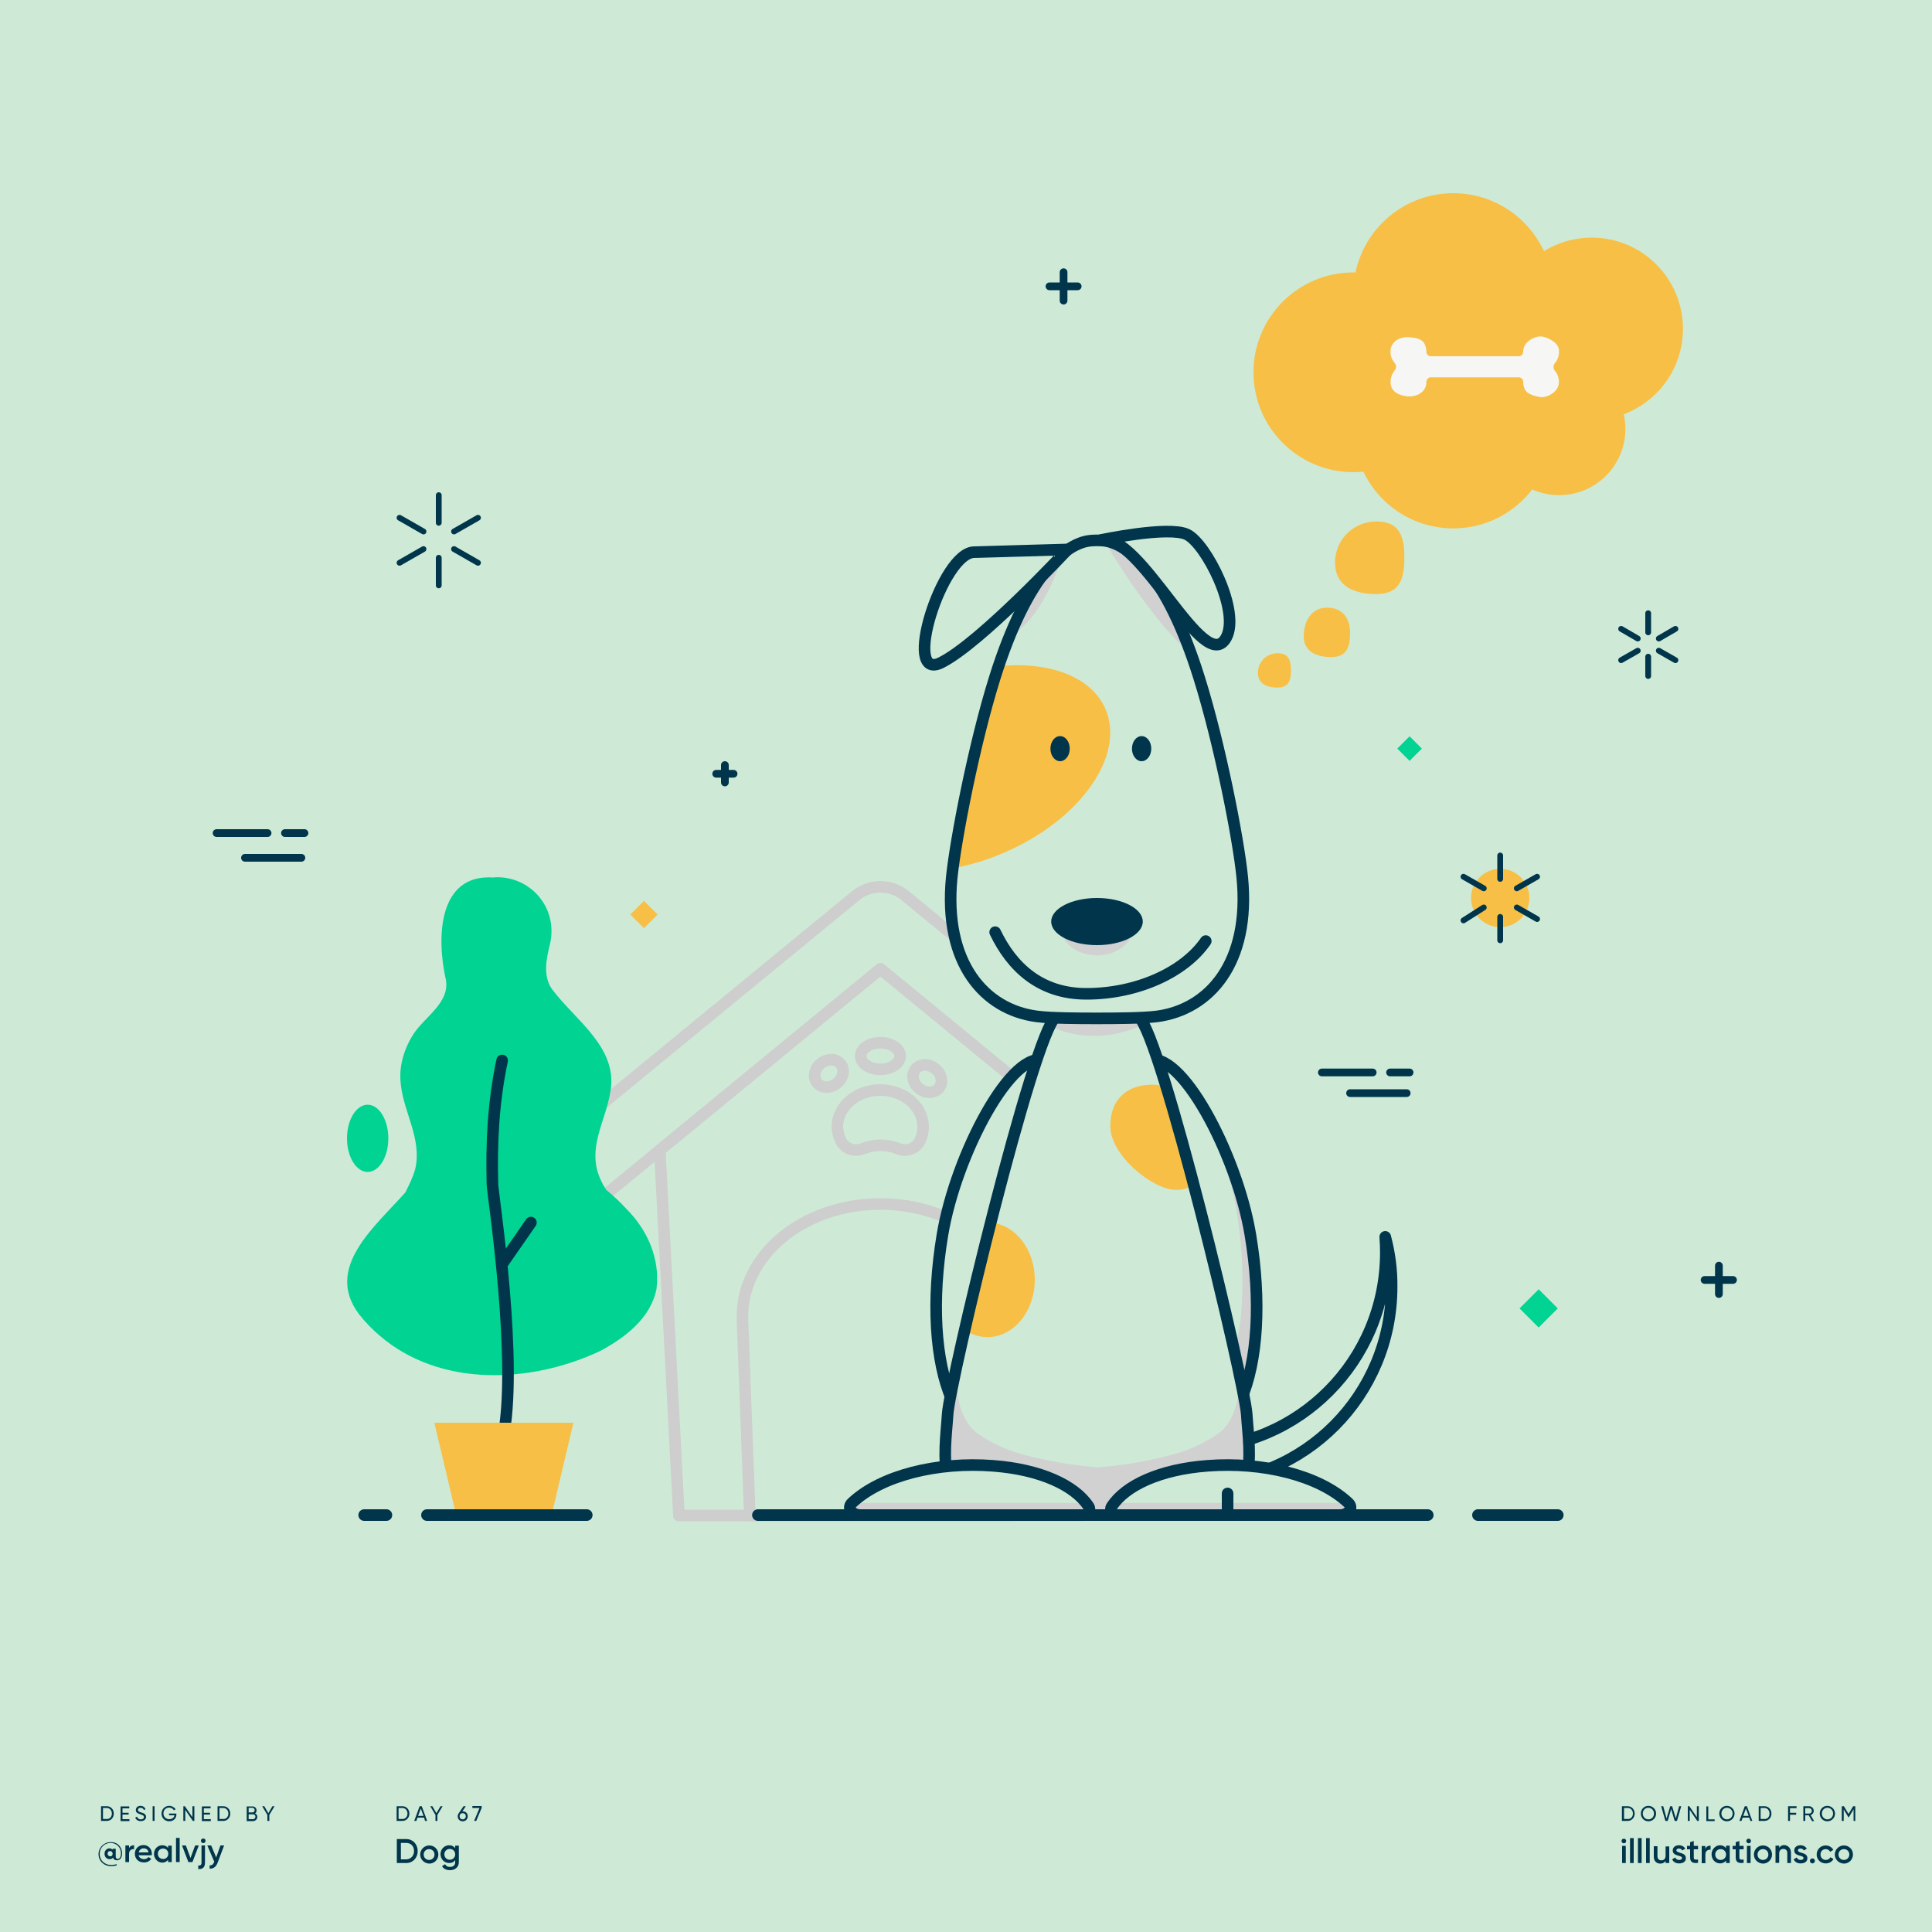
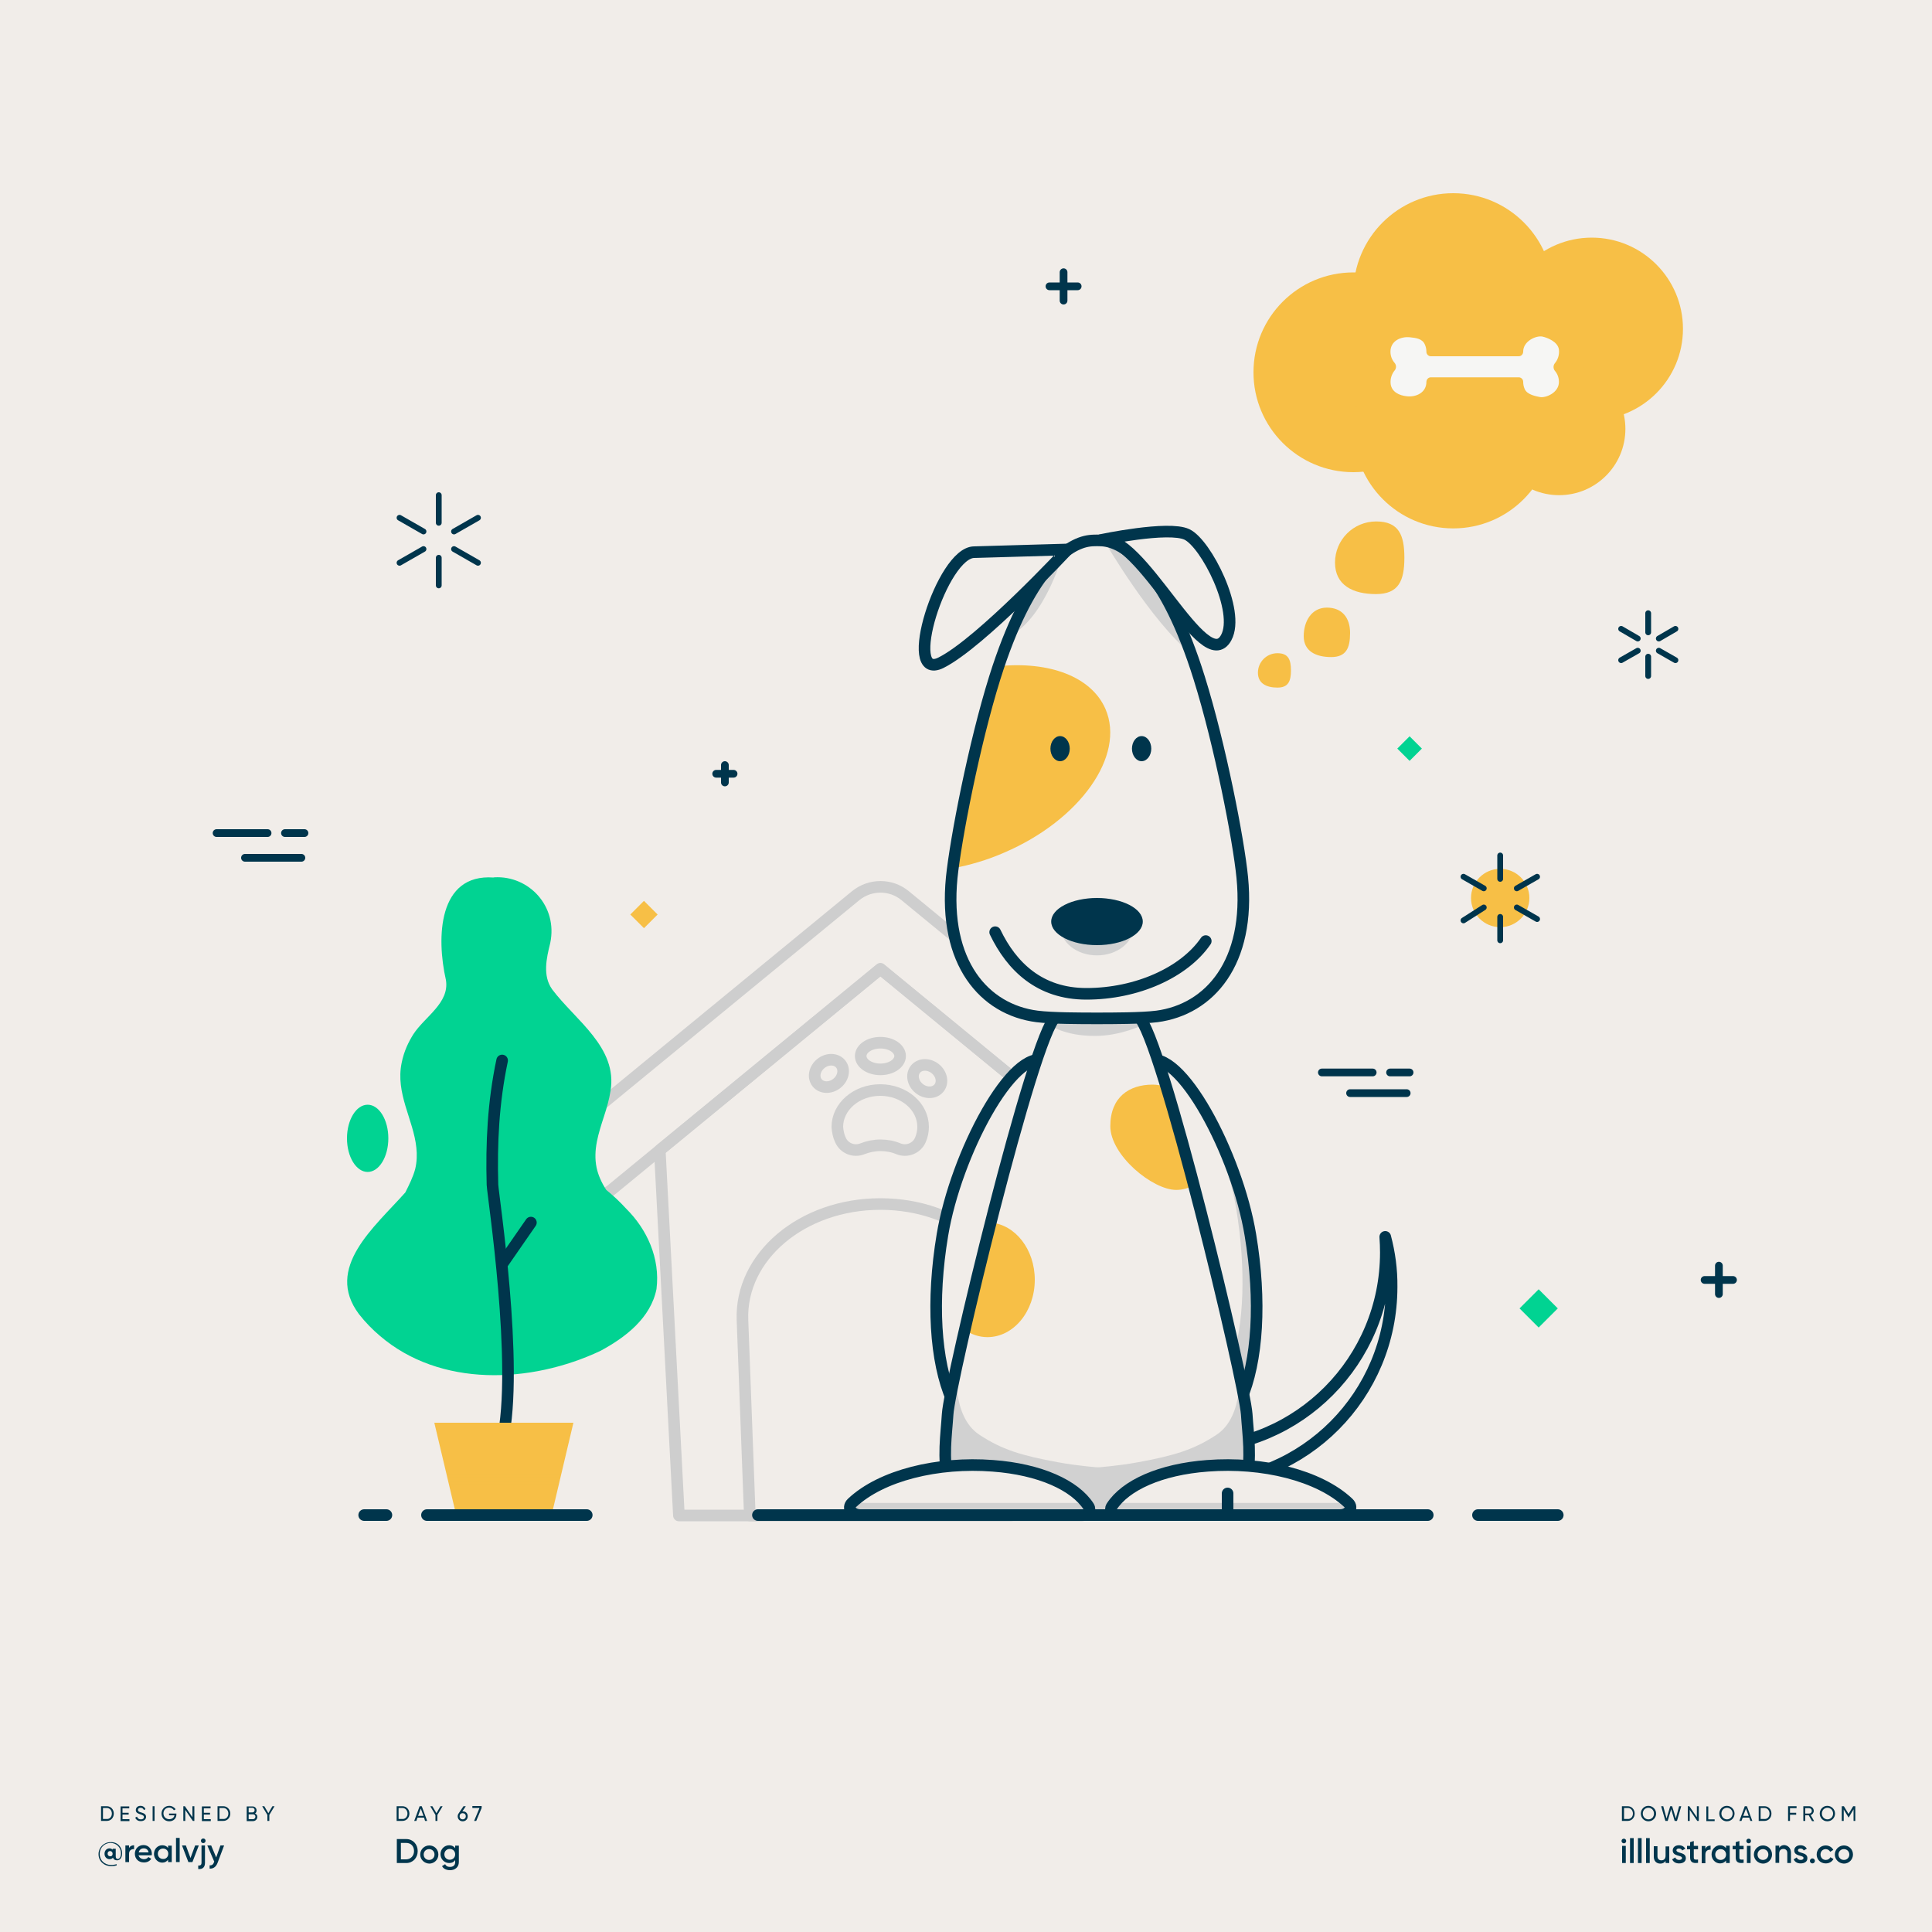
<svg xmlns="http://www.w3.org/2000/svg" version="1.1" id="Layer_1" x="0px" y="0px" viewBox="0 0 1000 1000" style="enable-background:new 0 0 1000 1000;" xml:space="preserve">
  <style type="text/css">
- 	.st0{fill:#CEEAD6;}
+ 	.st0{fill:#F1EDE9;}
	.st1{fill:none;stroke:#CECECE;stroke-width:6;stroke-linecap:round;stroke-linejoin:round;stroke-miterlimit:10;}
	.st2{fill:#00354C;}
	.st3{fill:none;stroke:#00354C;stroke-width:6;stroke-linecap:round;stroke-linejoin:round;stroke-miterlimit:10;}
	.st4{fill:#D1D1D1;}
	.st5{fill:#01D392;}
	.st6{fill:#F7BF46;}
	.st7{opacity:0.68;fill:none;stroke:#F7BF46;stroke-miterlimit:10;}
	.st8{fill:none;stroke:#00354C;stroke-width:3;stroke-linecap:round;stroke-linejoin:round;stroke-miterlimit:10;}
	.st9{fill:none;stroke:#00354C;stroke-width:4;stroke-linecap:round;stroke-linejoin:round;stroke-miterlimit:10;}
	.st10{fill:#F6F6F4;}
</style>
  <rect id="XMLID_26_" class="st0" width="1000" height="1000" />
  <g id="XMLID_52_">
    <path id="XMLID_37_" class="st1" d="M455.7,501.5l139,114.2c6.9,5.7,16.9,5.7,23.8,0v0c9.1-7.5,9.1-21.5,0-28.9l-150-123.2   c-7.4-6.1-18.1-6.1-25.6,0L293,586.7c-9.1,7.5-9.1,21.5,0,28.9l0,0c6.9,5.7,16.9,5.7,23.8,0L455.7,501.5z" />
    <polygon id="XMLID_44_" class="st1" points="455.7,501.5 341.5,595.3 351.4,784.4 560.1,784.4 569.9,595.3  " />
    <path id="XMLID_36_" class="st1" d="M455.7,623.2L455.7,623.2c-40.7,0-72.6,27.3-71.4,60l3.8,101.2h135.2l3.8-101.2   C528.3,650.5,496.4,623.2,455.7,623.2z" />
    <path id="XMLID_41_" class="st1" d="M435,590c1.9,4.4,7,6.4,11.4,4.6c2.8-1.1,6-1.8,9.3-1.8s6.5,0.6,9.3,1.8   c4.4,1.8,9.5-0.2,11.4-4.6c0.9-2.1,1.4-4.4,1.4-6.7c0-10.6-9.9-19.1-22.2-19.1s-22.2,8.6-22.2,19.1C433.6,585.7,434,587.9,435,590z   " />
    <ellipse id="XMLID_42_" transform="matrix(0.7866 -0.6174 0.6174 0.7866 -251.5098 383.4871)" class="st1" cx="429.1" cy="555.6" rx="7.8" ry="6.6" />
    <ellipse id="XMLID_34_" class="st1" cx="455.7" cy="546.6" rx="10.2" ry="6.9" />
    <ellipse id="XMLID_39_" transform="matrix(0.6174 -0.7866 0.7866 0.6174 -255.5751 591.1545)" class="st1" cx="480" cy="558.3" rx="6.6" ry="7.8" />
  </g>
  <g>
    <g>
      <g>
        <path class="st2" d="M63.2,959.2c0,2.5-1.2,3.7-2.6,3.7c-1.1,0-1.9-0.5-2.1-1.4c-0.4,0.5-1,0.8-1.8,0.8c-1.5,0-2.6-1.2-2.6-2.8     c0-1.6,1.1-2.8,2.6-2.8c0.7,0,1.2,0.3,1.6,0.7v-0.5h1.6v3.9c0,0.8,0.3,1.4,1,1.4c0.9,0,1.7-0.9,1.7-3c0-3-2.3-5.3-5.4-5.3     c-3.1,0-5.6,2.4-5.6,5.7c0,3.3,2.5,5.7,5.9,5.7c1.1,0,2.1-0.2,2.9-0.4v0.6c-0.8,0.3-1.7,0.4-2.9,0.4c-3.7,0-6.5-2.6-6.5-6.2     c0-3.4,2.7-6.2,6.2-6.2C61.1,953.3,63.2,956.4,63.2,959.2z M58.3,959.5c0-0.8-0.6-1.4-1.3-1.4c-0.8,0-1.3,0.5-1.3,1.4     c0,0.8,0.6,1.3,1.3,1.3C57.8,960.9,58.3,960.3,58.3,959.5z" />
      </g>
      <g>
        <path class="st2" d="M69.4,955.1v2c-1.2-0.1-2.6,0.5-2.6,2.4v4.3h-1.9v-8.6h1.9v1.4C67.3,955.5,68.3,955.1,69.4,955.1z" />
      </g>
      <g>
        <path class="st2" d="M74.6,962.3c1,0,1.8-0.5,2.2-1.1l1.5,0.9c-0.8,1.2-2.1,1.9-3.8,1.9c-2.8,0-4.7-1.9-4.7-4.5     c0-2.5,1.8-4.5,4.5-4.5c2.6,0,4.3,2.1,4.3,4.5c0,0.3,0,0.5-0.1,0.8h-6.8C72.1,961.6,73.2,962.3,74.6,962.3z M76.9,958.8     c-0.3-1.5-1.3-2.1-2.5-2.1c-1.4,0-2.3,0.8-2.6,2.1H76.9z" />
      </g>
      <g>
        <path class="st2" d="M88.9,955.2v8.6h-1.9v-1.2c-0.7,0.9-1.7,1.5-3,1.5c-2.3,0-4.3-2-4.3-4.5c0-2.6,1.9-4.5,4.3-4.5     c1.3,0,2.3,0.5,3,1.4v-1.2H88.9z M87.1,959.5c0-1.6-1.2-2.7-2.7-2.7c-1.5,0-2.7,1.1-2.7,2.7c0,1.6,1.2,2.7,2.7,2.7     C85.9,962.3,87.1,961.1,87.1,959.5z" />
      </g>
      <g>
        <path class="st2" d="M91.1,951.3H93v12.5h-1.9V951.3z" />
      </g>
      <g>
        <path class="st2" d="M102.9,955.2l-3.3,8.6h-2.1l-3.3-8.6h2l2.4,6.5l2.4-6.5H102.9z" />
      </g>
      <g>
        <path class="st2" d="M104.2,955.2h1.9v8.9c0,2.4-1.2,3.5-3.5,3.3v-1.8c1.1,0.1,1.7-0.3,1.7-1.5V955.2z M104,952.8     c0-0.7,0.5-1.2,1.2-1.2c0.7,0,1.2,0.5,1.2,1.2c0,0.6-0.5,1.2-1.2,1.2C104.5,954,104,953.4,104,952.8z" />
      </g>
      <g>
        <path class="st2" d="M116,955.2l-3.3,8.8c-0.8,2.2-2.2,3.3-4.2,3.2v-1.7c1.2,0.1,1.9-0.5,2.3-1.7l0.1-0.2l-3.6-8.4h2l2.6,6.2     l2.2-6.2H116z" />
      </g>
    </g>
    <g>
      <path class="st2" d="M211.9,938.7c0,2.1-1.5,3.8-3.6,3.8h-3v-7.6h3C210.4,934.9,211.9,936.6,211.9,938.7z M210.9,938.7    c0-1.6-1.1-2.9-2.6-2.9h-2v5.7h2C209.8,941.6,210.9,940.3,210.9,938.7z" />
      <path class="st2" d="M219.5,940.8h-3.4l-0.6,1.7h-1.1l2.8-7.6h1.1l2.8,7.6h-1.1L219.5,940.8z M219.2,939.9l-1.4-3.8l-1.4,3.8    H219.2z" />
      <path class="st2" d="M226.4,939.4v3.1h-1v-3.1l-2.7-4.5h1.1l2.1,3.6l2.1-3.6h1.1L226.4,939.4z" />
      <path class="st2" d="M242.1,940.1c0,1.5-1.1,2.6-2.6,2.6c-1.5,0-2.6-1.1-2.6-2.6c0-0.6,0.2-1.1,0.5-1.5l2.5-3.7h1.2l-1.8,2.7    c0.1,0,0.2,0,0.4,0C241,937.5,242.1,938.6,242.1,940.1z M241.1,940.1c0-1-0.7-1.6-1.6-1.6c-1,0-1.6,0.6-1.6,1.6s0.7,1.6,1.6,1.6    C240.4,941.7,241.1,941,241.1,940.1z" />
      <path class="st2" d="M249.3,934.9v0.9l-2.8,6.7h-1.1l2.8-6.7h-3.7v-1H249.3z" />
    </g>
    <g>
      <path class="st2" d="M58.9,938.7c0,2.1-1.5,3.8-3.6,3.8h-3v-7.6h3C57.4,934.9,58.9,936.6,58.9,938.7z M57.9,938.7    c0-1.6-1.1-2.9-2.6-2.9h-2v5.7h2C56.8,941.6,57.9,940.3,57.9,938.7z" />
      <path class="st2" d="M67,941.6v1h-4.6v-7.6h4.5v1h-3.5v2.3h3.2v0.9h-3.2v2.4H67z" />
      <path class="st2" d="M70,940.8l0.9-0.5c0.3,0.8,0.9,1.4,2,1.4c1.1,0,1.6-0.5,1.6-1.2c0-0.8-0.7-1-1.8-1.4    c-1.2-0.4-2.4-0.8-2.4-2.2c0-1.4,1.1-2.2,2.4-2.2c1.3,0,2.2,0.7,2.6,1.7l-0.8,0.5c-0.3-0.7-0.8-1.2-1.7-1.2    c-0.8,0-1.4,0.4-1.4,1.1c0,0.7,0.5,1,1.6,1.3c1.3,0.4,2.6,0.8,2.6,2.3c0,1.3-1.1,2.2-2.6,2.2C71.5,942.7,70.4,941.9,70,940.8z" />
      <path class="st2" d="M80,934.9v7.6h-1v-7.6H80z" />
      <path class="st2" d="M91.3,939.2c0,1.9-1.4,3.5-3.7,3.5c-2.4,0-4-1.8-4-4c0-2.2,1.7-4,4-4c1.4,0,2.7,0.8,3.3,1.8l-0.9,0.5    c-0.4-0.8-1.4-1.4-2.4-1.4c-1.8,0-3,1.3-3,3c0,1.7,1.2,3,3,3c1.6,0,2.5-0.9,2.7-2h-2.8v-0.9h3.8V939.2z" />
      <path class="st2" d="M100.6,934.9v7.6h-0.8l-3.9-5.7v5.7h-1v-7.6h0.8l3.9,5.7v-5.7H100.6z" />
      <path class="st2" d="M109.1,941.6v1h-4.6v-7.6h4.5v1h-3.5v2.3h3.2v0.9h-3.2v2.4H109.1z" />
      <path class="st2" d="M119.2,938.7c0,2.1-1.5,3.8-3.6,3.8h-3v-7.6h3C117.6,934.9,119.2,936.6,119.2,938.7z M118.2,938.7    c0-1.6-1.1-2.9-2.6-2.9h-2v5.7h2C117.1,941.6,118.2,940.3,118.2,938.7z" />
      <path class="st2" d="M133.2,940.4c0,1.2-1,2.2-2.2,2.2h-3.3v-7.6h3c1.2,0,2.1,0.9,2.1,2.1c0,0.7-0.3,1.2-0.8,1.6    C132.7,938.9,133.2,939.5,133.2,940.4z M128.7,935.8v2.3h2c0.6,0,1.1-0.5,1.1-1.2c0-0.6-0.5-1.2-1.1-1.2H128.7z M132.2,940.3    c0-0.7-0.5-1.2-1.2-1.2h-2.3v2.5h2.3C131.7,941.6,132.2,941,132.2,940.3z" />
      <path class="st2" d="M139.4,939.4v3.1h-1v-3.1l-2.7-4.5h1.1l2.1,3.6l2.1-3.6h1.1L139.4,939.4z" />
    </g>
    <g>
      <path class="st2" d="M216.2,958.1c0,3.5-2.5,6.2-5.9,6.2h-4.9v-12.4h4.9C213.7,951.9,216.2,954.6,216.2,958.1z M214.3,958.1    c0-2.5-1.6-4.2-4-4.2h-2.8v8.5h2.8C212.7,962.3,214.3,960.5,214.3,958.1z" />
      <path class="st2" d="M217.5,959.9c0-2.6,2.1-4.7,4.7-4.7c2.6,0,4.7,2,4.7,4.7c0,2.6-2.1,4.7-4.7,4.7    C219.6,964.5,217.5,962.5,217.5,959.9z M224.9,959.9c0-1.6-1.2-2.8-2.8-2.8s-2.8,1.2-2.8,2.8c0,1.6,1.2,2.8,2.8,2.8    S224.9,961.5,224.9,959.9z" />
      <path class="st2" d="M237.5,955.4v8.4c0,2.8-2.2,4.2-4.5,4.2c-1.9,0-3.5-0.7-4.2-2.1l1.6-1c0.4,0.8,1,1.4,2.6,1.4    c1.6,0,2.6-0.9,2.6-2.4v-1.1c-0.7,1-1.7,1.5-3.1,1.5c-2.5,0-4.5-2-4.5-4.6s2-4.6,4.5-4.6c1.4,0,2.4,0.6,3.1,1.5v-1.3H237.5z     M235.6,959.8c0-1.6-1.2-2.8-2.8-2.8c-1.6,0-2.8,1.2-2.8,2.8s1.2,2.8,2.8,2.8C234.4,962.6,235.6,961.4,235.6,959.8z" />
    </g>
    <g>
      <g>
        <g>
          <path class="st2" d="M846.1,938.7c0,2.1-1.5,3.8-3.6,3.8h-3v-7.6h3C844.6,934.9,846.1,936.6,846.1,938.7z M845.2,938.7      c0-1.6-1.1-2.9-2.6-2.9h-2v5.7h2C844.1,941.6,845.2,940.3,845.2,938.7z" />
        </g>
        <g>
          <path class="st2" d="M849.3,938.7c0-2.2,1.7-4,3.9-4c2.2,0,4,1.8,4,4c0,2.2-1.7,4-4,4C851,942.7,849.3,940.9,849.3,938.7z       M856.1,938.7c0-1.7-1.3-3-2.9-3c-1.7,0-2.9,1.3-2.9,3c0,1.7,1.3,3,2.9,3C854.9,941.7,856.1,940.4,856.1,938.7z" />
        </g>
        <g>
          <path class="st2" d="M859.8,934.9h1.1l1.7,6.3l1.9-6.3h1l1.9,6.3l1.7-6.3h1.1l-2.2,7.6h-1.2l-1.8-6.1l-1.8,6.1H862L859.8,934.9z      " />
        </g>
        <g>
          <path class="st2" d="M879.3,934.9v7.6h-0.8l-3.9-5.7v5.7h-1v-7.6h0.8l3.9,5.7v-5.7H879.3z" />
        </g>
        <g>
          <path class="st2" d="M887.5,941.6v1h-4.3v-7.6h1v6.7H887.5z" />
        </g>
        <g>
          <path class="st2" d="M889.9,938.7c0-2.2,1.7-4,3.9-4c2.2,0,4,1.8,4,4c0,2.2-1.7,4-4,4C891.6,942.7,889.9,940.9,889.9,938.7z       M896.8,938.7c0-1.7-1.3-3-2.9-3c-1.7,0-2.9,1.3-2.9,3c0,1.7,1.3,3,2.9,3C895.5,941.7,896.8,940.4,896.8,938.7z" />
        </g>
        <g>
          <path class="st2" d="M905.4,940.8H902l-0.6,1.7h-1.1l2.8-7.6h1.1l2.8,7.6H906L905.4,940.8z M905.1,939.9l-1.4-3.8l-1.4,3.8      H905.1z" />
        </g>
        <g>
          <path class="st2" d="M916.9,938.7c0,2.1-1.5,3.8-3.6,3.8h-3v-7.6h3C915.4,934.9,916.9,936.6,916.9,938.7z M915.9,938.7      c0-1.6-1.1-2.9-2.6-2.9h-2v5.7h2C914.9,941.6,915.9,940.3,915.9,938.7z" />
        </g>
        <g>
          <path class="st2" d="M926.5,935.8v2.5h3.2v1h-3.2v3.2h-1v-7.6h4.4v1H926.5z" />
        </g>
        <g>
          <path class="st2" d="M936.2,939.6h-1.8v2.9h-1v-7.6h3c1.3,0,2.4,1.1,2.4,2.4c0,1-0.7,1.9-1.6,2.2l1.8,3.1h-1.1L936.2,939.6z       M934.4,938.7h2c0.8,0,1.4-0.6,1.4-1.4c0-0.8-0.6-1.4-1.4-1.4h-2V938.7z" />
        </g>
        <g>
          <path class="st2" d="M941.9,938.7c0-2.2,1.7-4,3.9-4c2.2,0,4,1.8,4,4c0,2.2-1.7,4-4,4C943.6,942.7,941.9,940.9,941.9,938.7z       M948.8,938.7c0-1.7-1.3-3-2.9-3c-1.7,0-2.9,1.3-2.9,3c0,1.7,1.3,3,2.9,3C947.5,941.7,948.8,940.4,948.8,938.7z" />
        </g>
        <g>
          <path class="st2" d="M960.4,942.5h-1v-6l-2.5,4.2h-0.1l-2.5-4.1v5.9h-1v-7.6h1.1l2.4,4l2.4-4h1.1V942.5z" />
        </g>
      </g>
      <g>
        <g>
          <path class="st2" d="M839.3,952.9c0-0.7,0.5-1.2,1.2-1.2c0.7,0,1.2,0.5,1.2,1.2c0,0.7-0.5,1.2-1.2,1.2      C839.9,954.1,839.3,953.6,839.3,952.9z M839.6,955.4h1.9v8.9h-1.9V955.4z" />
        </g>
        <g>
          <path class="st2" d="M843.7,951.4h1.9v12.9h-1.9V951.4z" />
        </g>
        <g>
          <path class="st2" d="M847.8,951.4h1.9v12.9h-1.9V951.4z" />
        </g>
        <g>
          <path class="st2" d="M852,951.4h1.9v12.9H852V951.4z" />
        </g>
        <g>
          <path class="st2" d="M864,955.4v8.9h-1.9v-1.1c-0.6,0.9-1.5,1.4-2.7,1.4c-2,0-3.4-1.3-3.4-3.6v-5.4h1.9v5.2c0,1.3,0.8,2.1,2,2.1      c1.3,0,2.2-0.7,2.2-2.5v-4.7H864z" />
        </g>
        <g>
          <path class="st2" d="M872.6,961.8c0,1.8-1.5,2.7-3.5,2.7c-1.8,0-3-0.8-3.6-2.1l1.6-1c0.3,0.8,1,1.3,2,1.3c0.8,0,1.5-0.3,1.5-1      c0-1.6-4.8-0.7-4.8-3.9c0-1.7,1.4-2.7,3.2-2.7c1.5,0,2.7,0.7,3.3,1.8l-1.6,0.9c-0.3-0.7-0.9-1-1.7-1c-0.7,0-1.3,0.3-1.3,0.9      C867.9,959.5,872.6,958.5,872.6,961.8z" />
        </g>
        <g>
          <path class="st2" d="M876.7,957.3v4.2c0,1.1,0.7,1.1,2.2,1v1.7c-2.9,0.4-4.1-0.5-4.1-2.8v-4.2h-1.6v-1.8h1.6v-1.9l1.9-0.6v2.5      h2.2v1.8H876.7z" />
        </g>
        <g>
          <path class="st2" d="M885.4,955.3v2.1c-1.3-0.1-2.7,0.5-2.7,2.5v4.5h-1.9v-8.9h1.9v1.5C883.2,955.7,884.2,955.3,885.4,955.3z" />
        </g>
        <g>
          <path class="st2" d="M895.3,955.4v8.9h-1.9V963c-0.7,0.9-1.7,1.5-3.1,1.5c-2.4,0-4.4-2-4.4-4.7c0-2.6,2-4.7,4.4-4.7      c1.4,0,2.4,0.6,3.1,1.5v-1.3H895.3z M893.4,959.9c0-1.6-1.2-2.8-2.8-2.8c-1.6,0-2.8,1.2-2.8,2.8c0,1.6,1.2,2.8,2.8,2.8      C892.2,962.7,893.4,961.5,893.4,959.9z" />
        </g>
        <g>
          <path class="st2" d="M900.3,957.3v4.2c0,1.1,0.7,1.1,2.2,1v1.7c-2.9,0.4-4.1-0.5-4.1-2.8v-4.2h-1.6v-1.8h1.6v-1.9l1.9-0.6v2.5      h2.2v1.8H900.3z" />
        </g>
        <g>
          <path class="st2" d="M903.9,952.9c0-0.7,0.5-1.2,1.2-1.2c0.7,0,1.2,0.5,1.2,1.2c0,0.7-0.5,1.2-1.2,1.2      C904.5,954.1,903.9,953.6,903.9,952.9z M904.2,955.4h1.9v8.9h-1.9V955.4z" />
        </g>
        <g>
          <path class="st2" d="M907.8,959.9c0-2.6,2.1-4.7,4.7-4.7c2.6,0,4.7,2,4.7,4.7c0,2.6-2.1,4.7-4.7,4.7      C909.9,964.5,907.8,962.5,907.8,959.9z M915.3,959.9c0-1.6-1.2-2.8-2.8-2.8c-1.6,0-2.8,1.2-2.8,2.8c0,1.6,1.2,2.8,2.8,2.8      C914.1,962.7,915.3,961.5,915.3,959.9z" />
        </g>
        <g>
          <path class="st2" d="M927,958.9v5.4h-1.9v-5.2c0-1.3-0.8-2.1-2-2.1c-1.3,0-2.2,0.7-2.2,2.5v4.7h-1.9v-8.9h1.9v1.1      c0.6-0.9,1.5-1.4,2.7-1.4C925.5,955.2,927,956.6,927,958.9z" />
        </g>
        <g>
          <path class="st2" d="M935.5,961.8c0,1.8-1.5,2.7-3.5,2.7c-1.8,0-3-0.8-3.6-2.1l1.6-1c0.3,0.8,1,1.3,2,1.3c0.8,0,1.5-0.3,1.5-1      c0-1.6-4.8-0.7-4.8-3.9c0-1.7,1.4-2.7,3.2-2.7c1.5,0,2.7,0.7,3.3,1.8l-1.6,0.9c-0.3-0.7-0.9-1-1.7-1c-0.7,0-1.3,0.3-1.3,0.9      C930.7,959.5,935.5,958.5,935.5,961.8z" />
        </g>
        <g>
          <path class="st2" d="M936.8,963.2c0-0.7,0.6-1.3,1.3-1.3c0.7,0,1.3,0.6,1.3,1.3c0,0.7-0.6,1.3-1.3,1.3      C937.4,964.5,936.8,963.9,936.8,963.2z" />
        </g>
        <g>
          <path class="st2" d="M940.3,959.9c0-2.6,2-4.7,4.7-4.7c1.7,0,3.2,0.9,3.9,2.3l-1.6,1c-0.4-0.8-1.3-1.4-2.3-1.4      c-1.6,0-2.7,1.2-2.7,2.8c0,1.6,1.2,2.8,2.7,2.8c1.1,0,1.9-0.5,2.4-1.4l1.6,0.9c-0.7,1.4-2.2,2.3-4,2.3      C942.3,964.5,940.3,962.5,940.3,959.9z" />
        </g>
        <g>
          <path class="st2" d="M949.7,959.9c0-2.6,2.1-4.7,4.7-4.7c2.6,0,4.7,2,4.7,4.7c0,2.6-2.1,4.7-4.7,4.7      C951.8,964.5,949.7,962.5,949.7,959.9z M957.2,959.9c0-1.6-1.2-2.8-2.8-2.8s-2.8,1.2-2.8,2.8c0,1.6,1.2,2.8,2.8,2.8      S957.2,961.5,957.2,959.9z" />
        </g>
      </g>
    </g>
  </g>
  <line id="XMLID_10_" class="st3" x1="188.5" y1="784.2" x2="200" y2="784.2" />
  <path id="XMLID_72_" class="st4" d="M495.2,625.8c2.9-17.4,9.8-37.4,18-54.1c-11.4,18.6-21.7,45.1-25.4,67.5  c-5.7,34.1-3.8,65.4,4.9,85.3l5.2-18.8C491.1,685.8,490,657,495.2,625.8z" />
  <g id="XMLID_51_">
    <path id="XMLID_43_" class="st5" d="M255.4,454.2c-28.6-2-29.6,31-24.6,53c2,12-11,19-16.9,28.2c-2.5,4-4.8,8.7-6,14.7   c-3.3,15.9,6.1,29.4,7.6,43.9c0.4,3.6,0.3,7.3-0.6,11.1c-1.1,4.1-3.1,8.1-5.1,12.1c-16,18-42,39-24,63c3.3,4.2,6.9,7.9,10.8,11.2   c31.2,26.8,78.2,24.8,114.2,7.8c13-7,26-17,29-32c2-16-5-31-15.7-41.6c-3.2-3.5-6.7-6.8-10.3-9.7c-2.6-4-4.2-7.8-5-11.5   c-1.9-9.2,1-17.8,3.8-26.5c1.4-4.3,2.7-8.7,3.4-13.2c3.8-22.6-18.2-36.6-30.2-52.6c-5-7-3-16-1-24c4-19-11-35-28.9-34" />
    <path id="XMLID_35_" class="st3" d="M259.9,548.9c-4.6,21.7-5.6,43-5,64.3c0.2,5.3,13.9,94,5.1,132.8c-0.2,5.6-0.2,8.9-0.2,8.9" />
    <line id="XMLID_45_" class="st3" x1="274.8" y1="632.8" x2="259.9" y2="654.3" />
    <path id="XMLID_32_" class="st6" d="M283.8,787.2h-46c-0.6,0-1.1-0.4-1.2-1l-11.8-49.8h72L285,786.3   C284.9,786.8,284.4,787.2,283.8,787.2z" />
    <line id="XMLID_47_" class="st7" x1="232" y1="764" x2="289.6" y2="764" />
    <line id="XMLID_48_" class="st7" x1="232.9" y1="767.6" x2="288.7" y2="767.6" />
  </g>
  <line id="XMLID_23_" class="st3" x1="503.4" y1="773" x2="503.4" y2="784" />
  <ellipse id="XMLID_69_" class="st5" cx="190.3" cy="589.2" rx="10.7" ry="17.4" />
  <rect id="XMLID_74_" x="789.4" y="670.2" transform="matrix(0.7071 0.7071 -0.7071 0.7071 712.1226 -364.7542)" class="st5" width="14" height="14" />
  <rect id="XMLID_119_" x="725.1" y="383" transform="matrix(0.7071 0.7071 -0.7071 0.7071 487.6996 -402.4377)" class="st5" width="9" height="9" />
  <g id="XMLID_104_">
    <g id="XMLID_75_">
      <line id="XMLID_76_" class="st8" x1="227.1" y1="256.3" x2="227.1" y2="270.6" />
      <line id="XMLID_78_" class="st8" x1="227.1" y1="288.7" x2="227.1" y2="303" />
    </g>
    <g id="XMLID_77_">
      <line id="XMLID_80_" class="st8" x1="206.8" y1="268" x2="219.2" y2="275.1" />
      <line id="XMLID_79_" class="st8" x1="235" y1="284.2" x2="247.4" y2="291.3" />
    </g>
    <g id="XMLID_81_">
      <line id="XMLID_83_" class="st8" x1="206.8" y1="291.3" x2="219.2" y2="284.2" />
      <line id="XMLID_82_" class="st8" x1="235" y1="275.1" x2="247.4" y2="268" />
    </g>
  </g>
  <g id="XMLID_91_">
    <line id="XMLID_93_" class="st8" x1="853.1" y1="317.4" x2="853.1" y2="327.3" />
    <line id="XMLID_92_" class="st8" x1="853.1" y1="339.9" x2="853.1" y2="349.9" />
  </g>
  <g id="XMLID_88_">
    <line id="XMLID_90_" class="st8" x1="839.1" y1="325.5" x2="847.7" y2="330.5" />
    <line id="XMLID_89_" class="st8" x1="858.6" y1="336.8" x2="867.2" y2="341.7" />
  </g>
  <g id="XMLID_85_">
    <line id="XMLID_87_" class="st8" x1="839.1" y1="341.7" x2="847.7" y2="336.8" />
    <line id="XMLID_86_" class="st8" x1="858.6" y1="330.5" x2="867.2" y2="325.5" />
  </g>
  <circle id="XMLID_84_" class="st6" cx="776.5" cy="464.8" r="15.1" />
  <g id="XMLID_103_">
    <g id="XMLID_100_">
      <line id="XMLID_102_" class="st8" x1="776.5" y1="442.8" x2="776.5" y2="454.9" />
      <line id="XMLID_101_" class="st8" x1="776.5" y1="474.6" x2="776.5" y2="486.7" />
    </g>
    <g id="XMLID_97_">
      <line id="XMLID_99_" class="st8" x1="757.5" y1="453.8" x2="768" y2="459.8" />
      <line id="XMLID_98_" class="st8" x1="785.1" y1="469.7" x2="795.6" y2="475.7" />
    </g>
    <g id="XMLID_94_">
      <line id="XMLID_96_" class="st8" x1="757.5" y1="476.4" x2="768" y2="469.7" />
      <line id="XMLID_95_" class="st8" x1="785.1" y1="459.8" x2="795.6" y2="453.8" />
    </g>
  </g>
  <line id="XMLID_106_" class="st9" x1="550.5" y1="140.9" x2="550.5" y2="155.6" />
  <line id="XMLID_105_" class="st9" x1="557.8" y1="148.2" x2="543.2" y2="148.2" />
  <line id="XMLID_110_" class="st9" x1="889.7" y1="655.1" x2="889.7" y2="669.8" />
  <line id="XMLID_109_" class="st9" x1="897" y1="662.5" x2="882.3" y2="662.5" />
  <line id="XMLID_107_" class="st9" x1="375.2" y1="396" x2="375.2" y2="405" />
  <line id="XMLID_63_" class="st9" x1="379.7" y1="400.5" x2="370.7" y2="400.5" />
  <rect id="XMLID_108_" x="328.3" y="468.4" transform="matrix(0.7071 0.7071 -0.7071 0.7071 432.3811 -97.0651)" class="st6" width="10" height="10" />
  <line id="XMLID_111_" class="st9" x1="112.1" y1="431.2" x2="138.5" y2="431.2" />
  <line id="XMLID_22_" class="st9" x1="147.5" y1="431.2" x2="157.6" y2="431.2" />
  <line id="XMLID_113_" class="st9" x1="126.8" y1="444" x2="156" y2="444" />
  <line id="XMLID_117_" class="st9" x1="684.2" y1="555.1" x2="710.5" y2="555.1" />
  <line id="XMLID_116_" class="st9" x1="719.5" y1="555.1" x2="729.6" y2="555.1" />
  <line id="XMLID_115_" class="st9" x1="698.8" y1="565.8" x2="728.1" y2="565.8" />
  <line id="XMLID_66_" class="st3" x1="765" y1="784.2" x2="806.3" y2="784.2" />
  <line id="XMLID_30_" class="st3" x1="221" y1="784.2" x2="303.7" y2="784.2" />
  <circle id="XMLID_16_" class="st6" cx="700.5" cy="192.7" r="51.7" />
  <circle id="XMLID_33_" class="st6" cx="752.2" cy="151.7" r="51.7" />
  <circle id="XMLID_123_" class="st6" cx="823.9" cy="170.2" r="47.2" />
  <circle id="XMLID_126_" class="st6" cx="752.2" cy="222" r="51.5" />
  <circle id="XMLID_124_" class="st6" cx="807" cy="222" r="34.3" />
  <path id="XMLID_125_" class="st6" d="M698.8,327.6c0,7.8-2,12.5-9.8,12.5s-14.2-3-14.2-10.8c0-7.8,4.1-14.8,12-14.8  C694.7,314.5,698.8,319.8,698.8,327.6z" />
  <path id="XMLID_130_" class="st6" d="M726.9,288.7c0,11.8-2.9,18.8-14.7,18.8S691,303,691,291.2s9.5-21.3,21.3-21.3  S726.9,277,726.9,288.7z" />
  <g>
    <path id="XMLID_31_" class="st0" d="M717,640.2c0.2,2.7,0.3,5.4,0.3,8.1c0,55.9-45,101.3-100.5,101.3c-46.6,0-85.8-32-97.2-75.4   c4.1,52.1,47.4,93.2,100.2,93.2c55.5,0,100.5-45.3,100.5-101.3C720.4,657.1,719.2,648.5,717,640.2z" />
    <path id="XMLID_17_" class="st3" d="M717,640.2c0.2,2.7,0.3,5.4,0.3,8.1c0,55.9-45,101.3-100.5,101.3c-46.6,0-85.8-32-97.2-75.4   c4.1,52.1,47.4,93.2,100.2,93.2c55.5,0,100.5-45.3,100.5-101.3C720.4,657.1,719.2,648.5,717,640.2z" />
    <path id="XMLID_28_" class="st0" d="M541.3,549.2c-17-7.6-46.6,48.4-53.5,90c-5.7,34.1-3.8,65.4,4.9,85.3L541.3,549.2z" />
    <path id="XMLID_1_" class="st3" d="M541.3,549.2c-17-7.6-46.6,48.4-53.5,90c-5.7,34.1-3.8,65.4,4.9,85.3L541.3,549.2z" />
    <path id="XMLID_68_" class="st0" d="M593.7,549.2c17-7.6,46.6,48.4,53.5,90c5.7,34.1,3.8,65.4-4.9,85.3L593.7,549.2z" />
    <path id="XMLID_56_" class="st4" d="M639.9,625.8c-2.9-17.4-9.8-37.4-18-54.1c11.4,18.6,21.7,45.1,25.4,67.5   c5.7,34.1,3.8,65.4-4.9,85.3l-5.2-18.8C644,685.8,645,657,639.9,625.8z" />
    <path id="XMLID_54_" class="st3" d="M593.7,549.2c17-7.6,46.6,48.4,53.5,90c5.7,34.1,3.8,65.4-4.9,85.3L593.7,549.2z" />
    <path id="XMLID_18_" class="st0" d="M645.3,732c-1.1-16.6-44.3-196.8-56-205.8h-21.1h-21.7c-11.7,9-55,189.1-56,205.8   c-1.3,20.7-8.1,52.2,31.2,52.2h46.5h46C653.4,784.2,646.6,752.7,645.3,732z" />
    <path id="XMLID_20_" class="st4" d="M495.2,706.5c0,0-3.1,26.4,11.7,36.1c11.6,7.7,21.8,10.8,40.9,14.3c10.3,1.9,21.5,2.7,21.5,2.7   l1.2,23.7l-81.4,0.6c0,0-1.4-33.3,0.6-43.3C491.7,730.7,492.7,714.1,495.2,706.5z" />
    <path id="XMLID_5_" class="st4" d="M641.4,706.5c0,0,3.1,26.4-11.7,36.1c-11.6,7.7-21.8,10.8-40.9,14.3   c-10.3,1.9-21.5,2.7-21.5,2.7l-1.2,23.7l81.4,0.6c0,0,1.4-33.3-0.6-43.3C644.9,730.7,643.9,714.1,641.4,706.5z" />
    <path id="XMLID_64_" class="st6" d="M603.6,562.5c-2.5-0.7-4.9-1.1-7-1.1c-12.2,0-21.9,6.5-21.9,21.5c0,15.1,21.9,33,34.1,33   c3.3,0,6.4-0.9,9.2-2.5C613.1,595,608.1,577.2,603.6,562.5z" />
    <path id="XMLID_58_" class="st6" d="M511.1,692.1c13.5,0,24.5-13.3,24.5-29.7c0-15.7-10.1-28.6-22.9-29.6c-5,19.6-9.7,39-13.5,55.5   C502.8,690.7,506.8,692.1,511.1,692.1z" />
    <path id="XMLID_46_" class="st4" d="M543.4,530.5c0,0,7.1,5.7,23.4,5.7c13.2,0,24.8-5.7,24.8-5.7l-1-3.9l-46.5,0L543.4,530.5z" />
    <path id="XMLID_4_" class="st3" d="M645.3,732c-1.1-16.6-44.3-196.8-56-205.8h-21.1h-21.7c-11.7,9-55,189.1-56,205.8   c-1.3,20.7-8.1,52.2,31.2,52.2h46.5h46C653.4,784.2,646.6,752.7,645.3,732z" />
    <path id="XMLID_9_" class="st0" d="M643,454.2c-1.9-19.5-11.5-68.8-22.3-103.3c-17.2-55.1-37.4-69.5-49.1-71   c-1.2-0.2-3.8-0.2-3.8-0.2s-2.5,0-3.8,0.2c-11.7,1.4-31.8,15.7-49.1,70.9c-10.8,34.5-20.3,83.9-22.3,103.5   c-4.3,44,16.8,68.3,44.2,71.8c7.8,1,23.2,1,31,1c7.7,0,23.1,0,31-1C626.1,522.5,647.3,498.2,643,454.2z" />
    <ellipse id="XMLID_49_" class="st4" cx="567.8" cy="479.6" rx="18.9" ry="14.9" />
    <path id="XMLID_55_" class="st4" d="M550.5,285.5c0,0-9,33.9-27.8,43.7c4.8-10.8,11.3-23.7,11.3-23.7S545.2,287,550.5,285.5z" />
    <path id="XMLID_53_" class="st4" d="M571.6,280c0,0,24.4,42,44.7,58.1c0,0-4.6-29.8-9.1-38.8S580.7,277.2,571.6,280z" />
    <path id="XMLID_15_" class="st6" d="M519.8,441.3c39.3-16.9,62.8-50.2,52.4-74.3c-7.3-16.9-29.3-24.8-55.3-22.2   c-0.6,1.9-1.3,3.9-1.9,6c-10,32-18.9,76.7-21.7,98.6C501.9,447.8,510.9,445.2,519.8,441.3z" />
    <path id="XMLID_14_" class="st3" d="M624.1,487.1c-11.2,16.3-35.7,27.3-61.8,27.3c-24.2,0-38.7-14.2-47.2-31.9" />
    <ellipse id="XMLID_7_" class="st2" cx="567.8" cy="477" rx="23.7" ry="12.2" />
    <path id="XMLID_2_" class="st0" d="M697.9,777.9c-15.2-14.3-44.4-21.4-72.9-19.2c-24.4,1.8-42.5,10.1-49.6,21.1   c-1.2,1.9,0.3,4.4,2.6,4.4l115.5,0C698,784.2,700.7,780.5,697.9,777.9z" />
    <path id="XMLID_50_" class="st4" d="M697.1,777.7c-0.3,0.1-0.7,0.2-1.1,0.2l-115.5,0c-1.4,0-2.6-0.3-3.5-0.9   c-0.3,0.3-0.7,0.6-1,0.9c-2.8,2.6-0.1,6.3,4.5,6.3l115.5,0c2.3,0,3.8-2.6,2.6-4.4C698.1,779,697.6,778.3,697.1,777.7z" />
    <path id="XMLID_19_" class="st3" d="M697.9,777.9c-15.2-14.3-44.4-21.4-72.9-19.2c-24.4,1.8-42.5,10.1-49.6,21.1   c-1.2,1.9,0.3,4.4,2.6,4.4l115.5,0C698,784.2,700.7,780.5,697.9,777.9z" />
    <line id="XMLID_8_" class="st3" x1="635.4" y1="773" x2="635.4" y2="784" />
    <path id="XMLID_25_" class="st0" d="M441,777.9c15.2-14.3,44.4-21.4,72.9-19.2c24.4,1.8,42.5,10.1,49.6,21.1   c1.2,1.9-0.3,4.4-2.6,4.4l-115.5,0C440.9,784.2,438.2,780.5,441,777.9z" />
    <path id="XMLID_67_" class="st4" d="M562.1,777.7c-0.3,0.1-0.7,0.2-1.1,0.2l-115.5,0c-1.4,0-2.6-0.3-3.5-0.9   c-0.3,0.3-0.7,0.6-1,0.9c-2.8,2.6-0.1,6.3,4.5,6.3l115.5,0c2.3,0,3.8-2.6,2.6-4.4C563.1,779,562.6,778.3,562.1,777.7z" />
    <path id="XMLID_24_" class="st3" d="M441,777.9c15.2-14.3,44.4-21.4,72.9-19.2c24.4,1.8,42.5,10.1,49.6,21.1   c1.2,1.9-0.3,4.4-2.6,4.4l-115.5,0C440.9,784.2,438.2,780.5,441,777.9z" />
    <path id="XMLID_13_" class="st3" d="M643,454.2c-1.9-19.5-11.5-68.8-22.3-103.3c-17.2-55.1-37.4-69.5-49.1-71   c-1.2-0.2-3.8-0.2-3.8-0.2s-2.5,0-3.8,0.2c-11.7,1.4-31.8,15.7-49.1,70.9c-10.8,34.5-20.3,83.9-22.3,103.5   c-4.3,44,16.8,68.3,44.2,71.8c7.8,1,23.2,1,31,1c7.7,0,23.1,0,31-1C626.1,522.5,647.3,498.2,643,454.2z" />
    <path id="XMLID_29_" class="st0" d="M569.8,279.5c0,0,34.9-7.4,44.5-2.9c9.9,4.6,27.8,39.7,20.4,53.4   C623.4,351,590.2,275,569.8,279.5z" />
    <path id="XMLID_11_" class="st3" d="M569.8,279.5c0,0,34.9-7.4,44.5-2.9c9.9,4.6,27.8,39.7,20.4,53.4   C623.4,351,590.2,275,569.8,279.5z" />
    <path id="XMLID_27_" class="st0" d="M504.3,285.8l48.3-1.4c0,0-44.8,48.2-65.5,58.6C466.4,353.4,487.6,285.7,504.3,285.8z" />
    <path id="XMLID_12_" class="st3" d="M504.3,285.8l48.3-1.4c0,0-44.8,48.2-65.5,58.6C466.4,353.4,487.6,285.7,504.3,285.8z" />
    <ellipse id="XMLID_3_" class="st2" cx="548.7" cy="387.5" rx="5" ry="6.5" />
    <ellipse id="XMLID_6_" class="st2" cx="590.9" cy="387.5" rx="5" ry="6.5" />
    <line id="XMLID_57_" class="st3" x1="392.3" y1="784.2" x2="739" y2="784.2" />
    <path id="XMLID_128_" class="st6" d="M668.2,347c0,5.6-1.4,8.9-7,8.9s-10.1-2.1-10.1-7.7s4.5-10.1,10.1-10.1S668.2,341.4,668.2,347   z" />
  </g>
  <path id="XMLID_21_" class="st10" d="M804.8,188c1.5-1.8,2.4-4.3,2.1-7c-0.5-4.2-6.2-6.3-8.6-6.8c-3.2-0.6-9.9,2.3-9.9,7.8  c0,0,0,0,0,0c0,1.3-1,2.4-2.3,2.4h-45.5c-1.3,0-2.3-1.1-2.3-2.3c0-1.2-0.2-2.5-0.8-3.8c-1.3-3-4.6-3.4-7.5-3.7  c-5-0.6-10.3,1.9-10.3,7.4c0,2.3,0.8,4.3,2.2,5.9c0.9,1.1,0.9,2.7,0,3.8c-1.5,1.8-2.4,4.3-2.1,7c0.5,4.2,4.5,6,8.3,6.4  c5,0.6,10.2-2,10.2-7.4c0,0,0,0,0,0c0-1.3,1-2.4,2.3-2.4h45.5c1.3,0,2.3,1.1,2.3,2.3c0,1.2,0.2,2.5,0.8,3.8c1.3,3,6,3.7,7.8,4.1  c3.2,0.6,9.9-2.3,9.9-7.8c0-2.3-0.8-4.3-2.2-5.9C803.9,190.7,803.9,189.1,804.8,188z" />
</svg>
